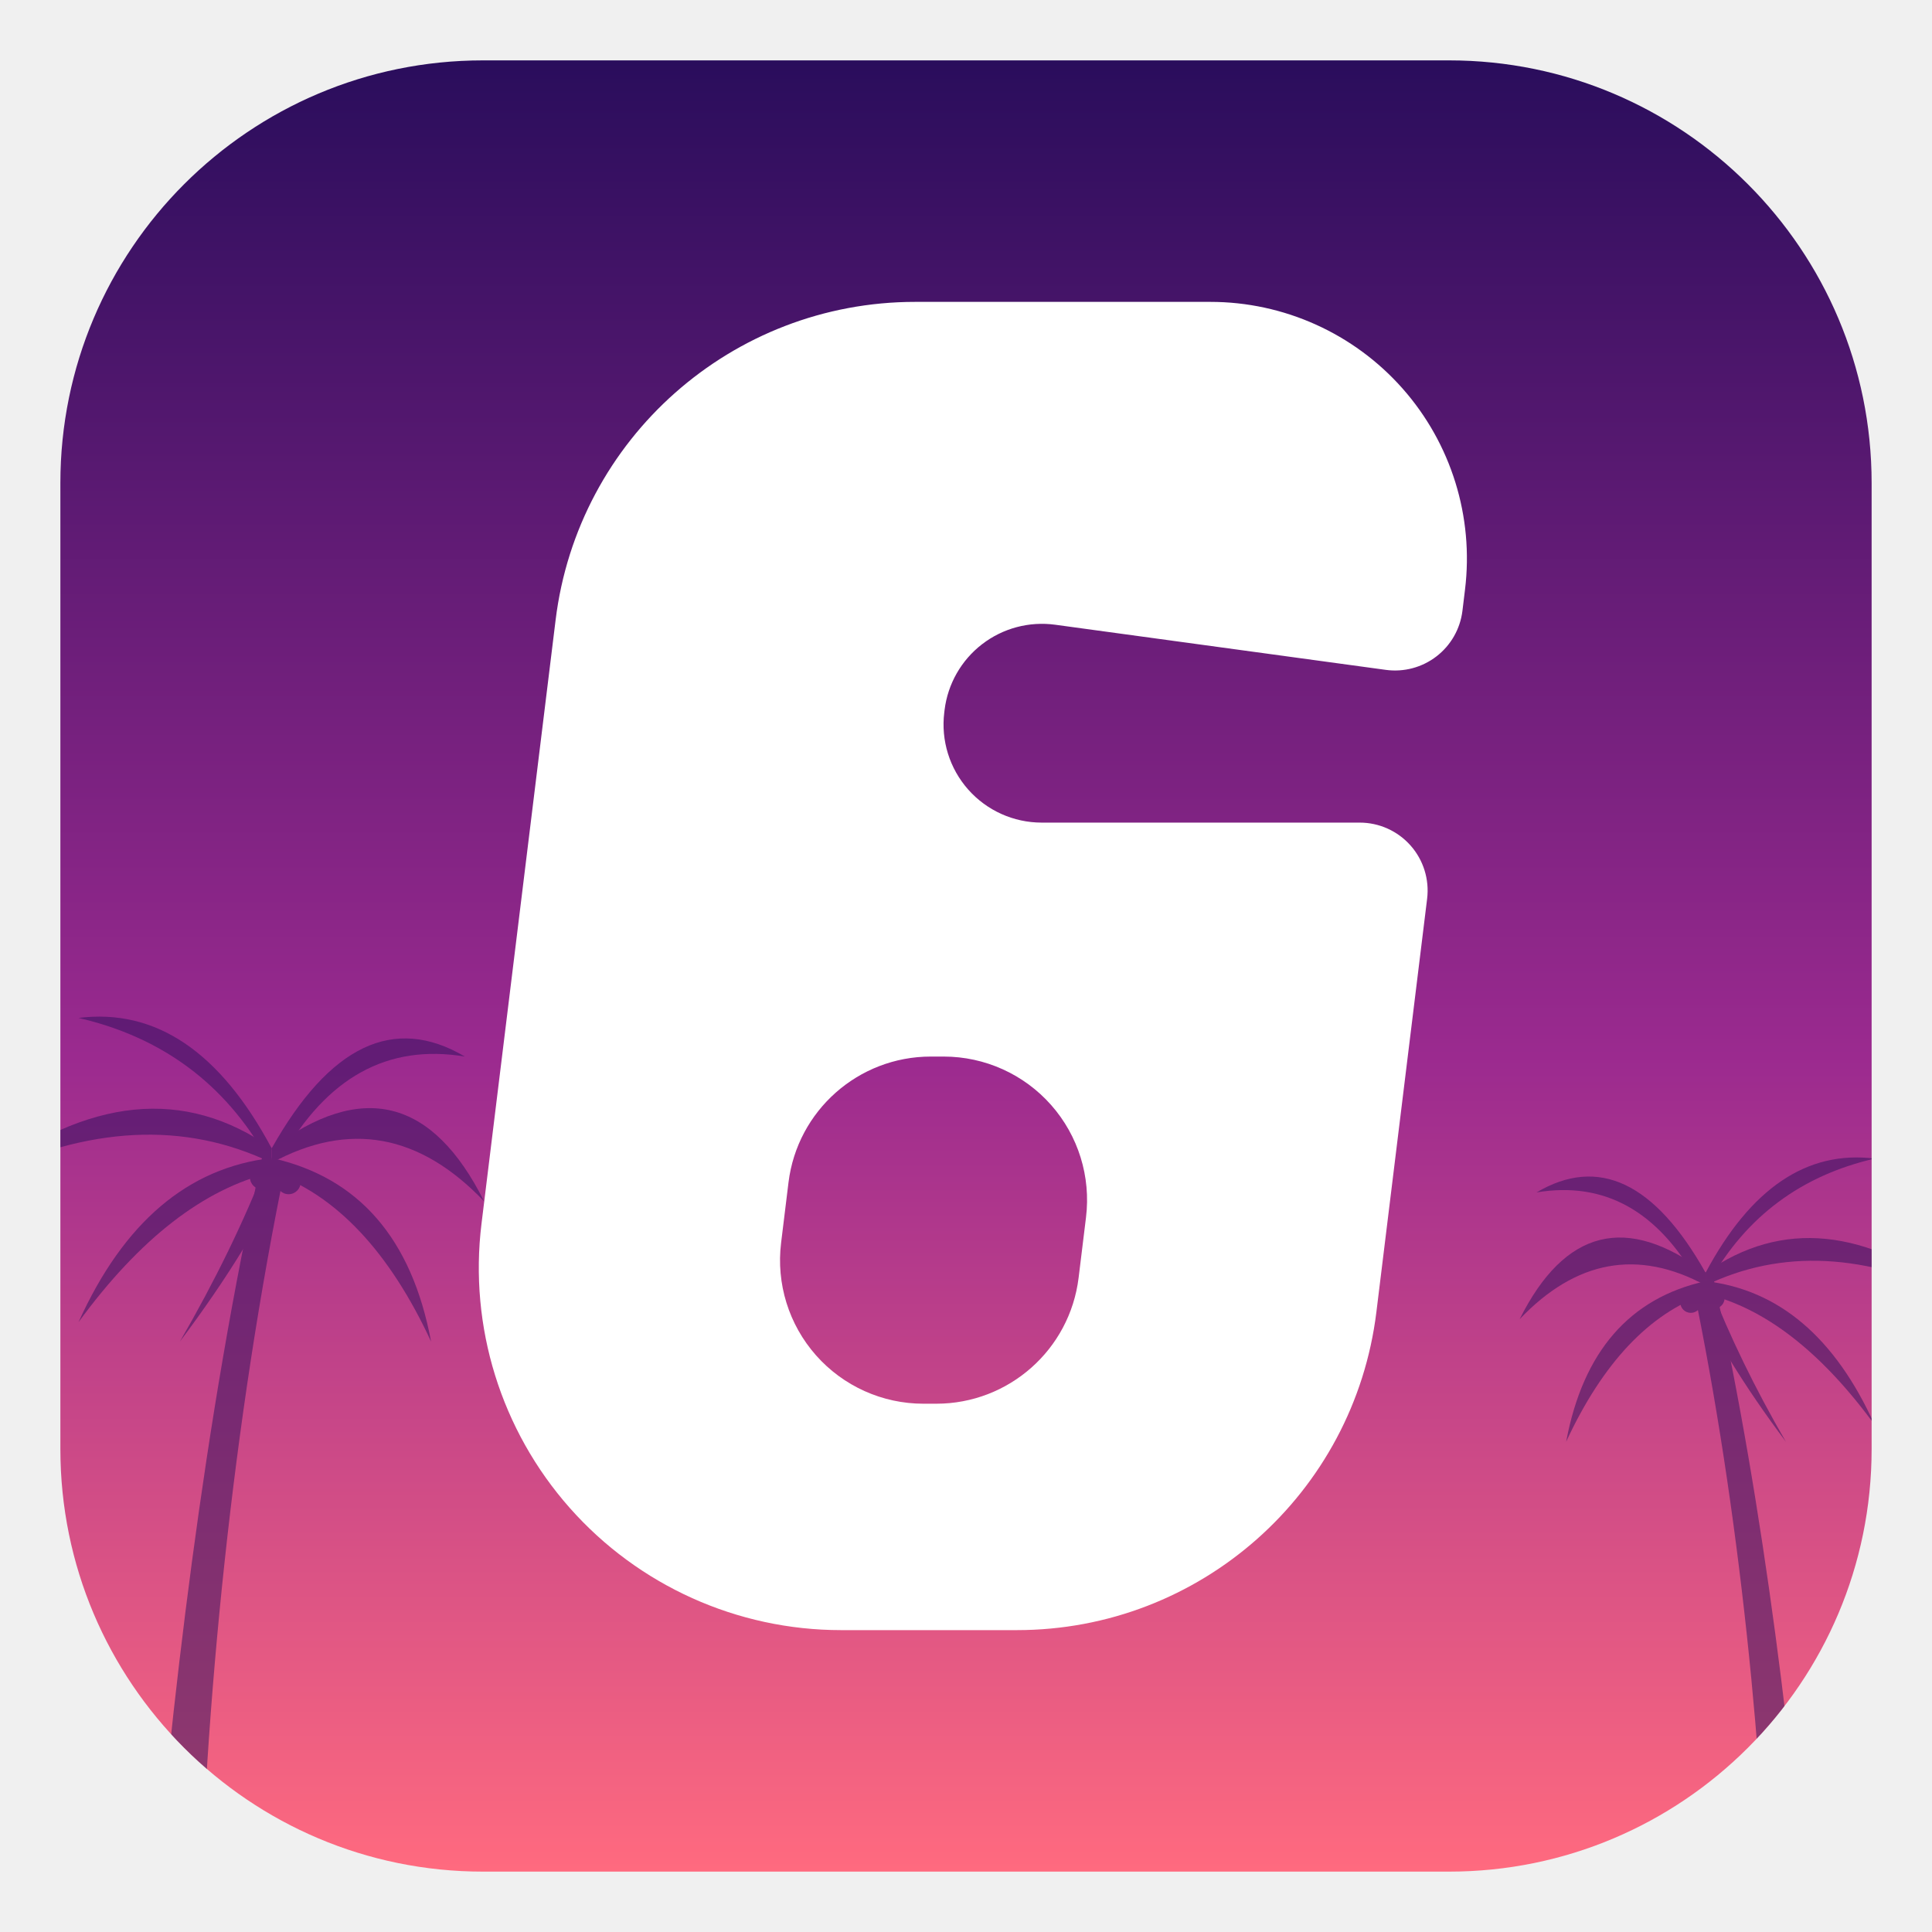
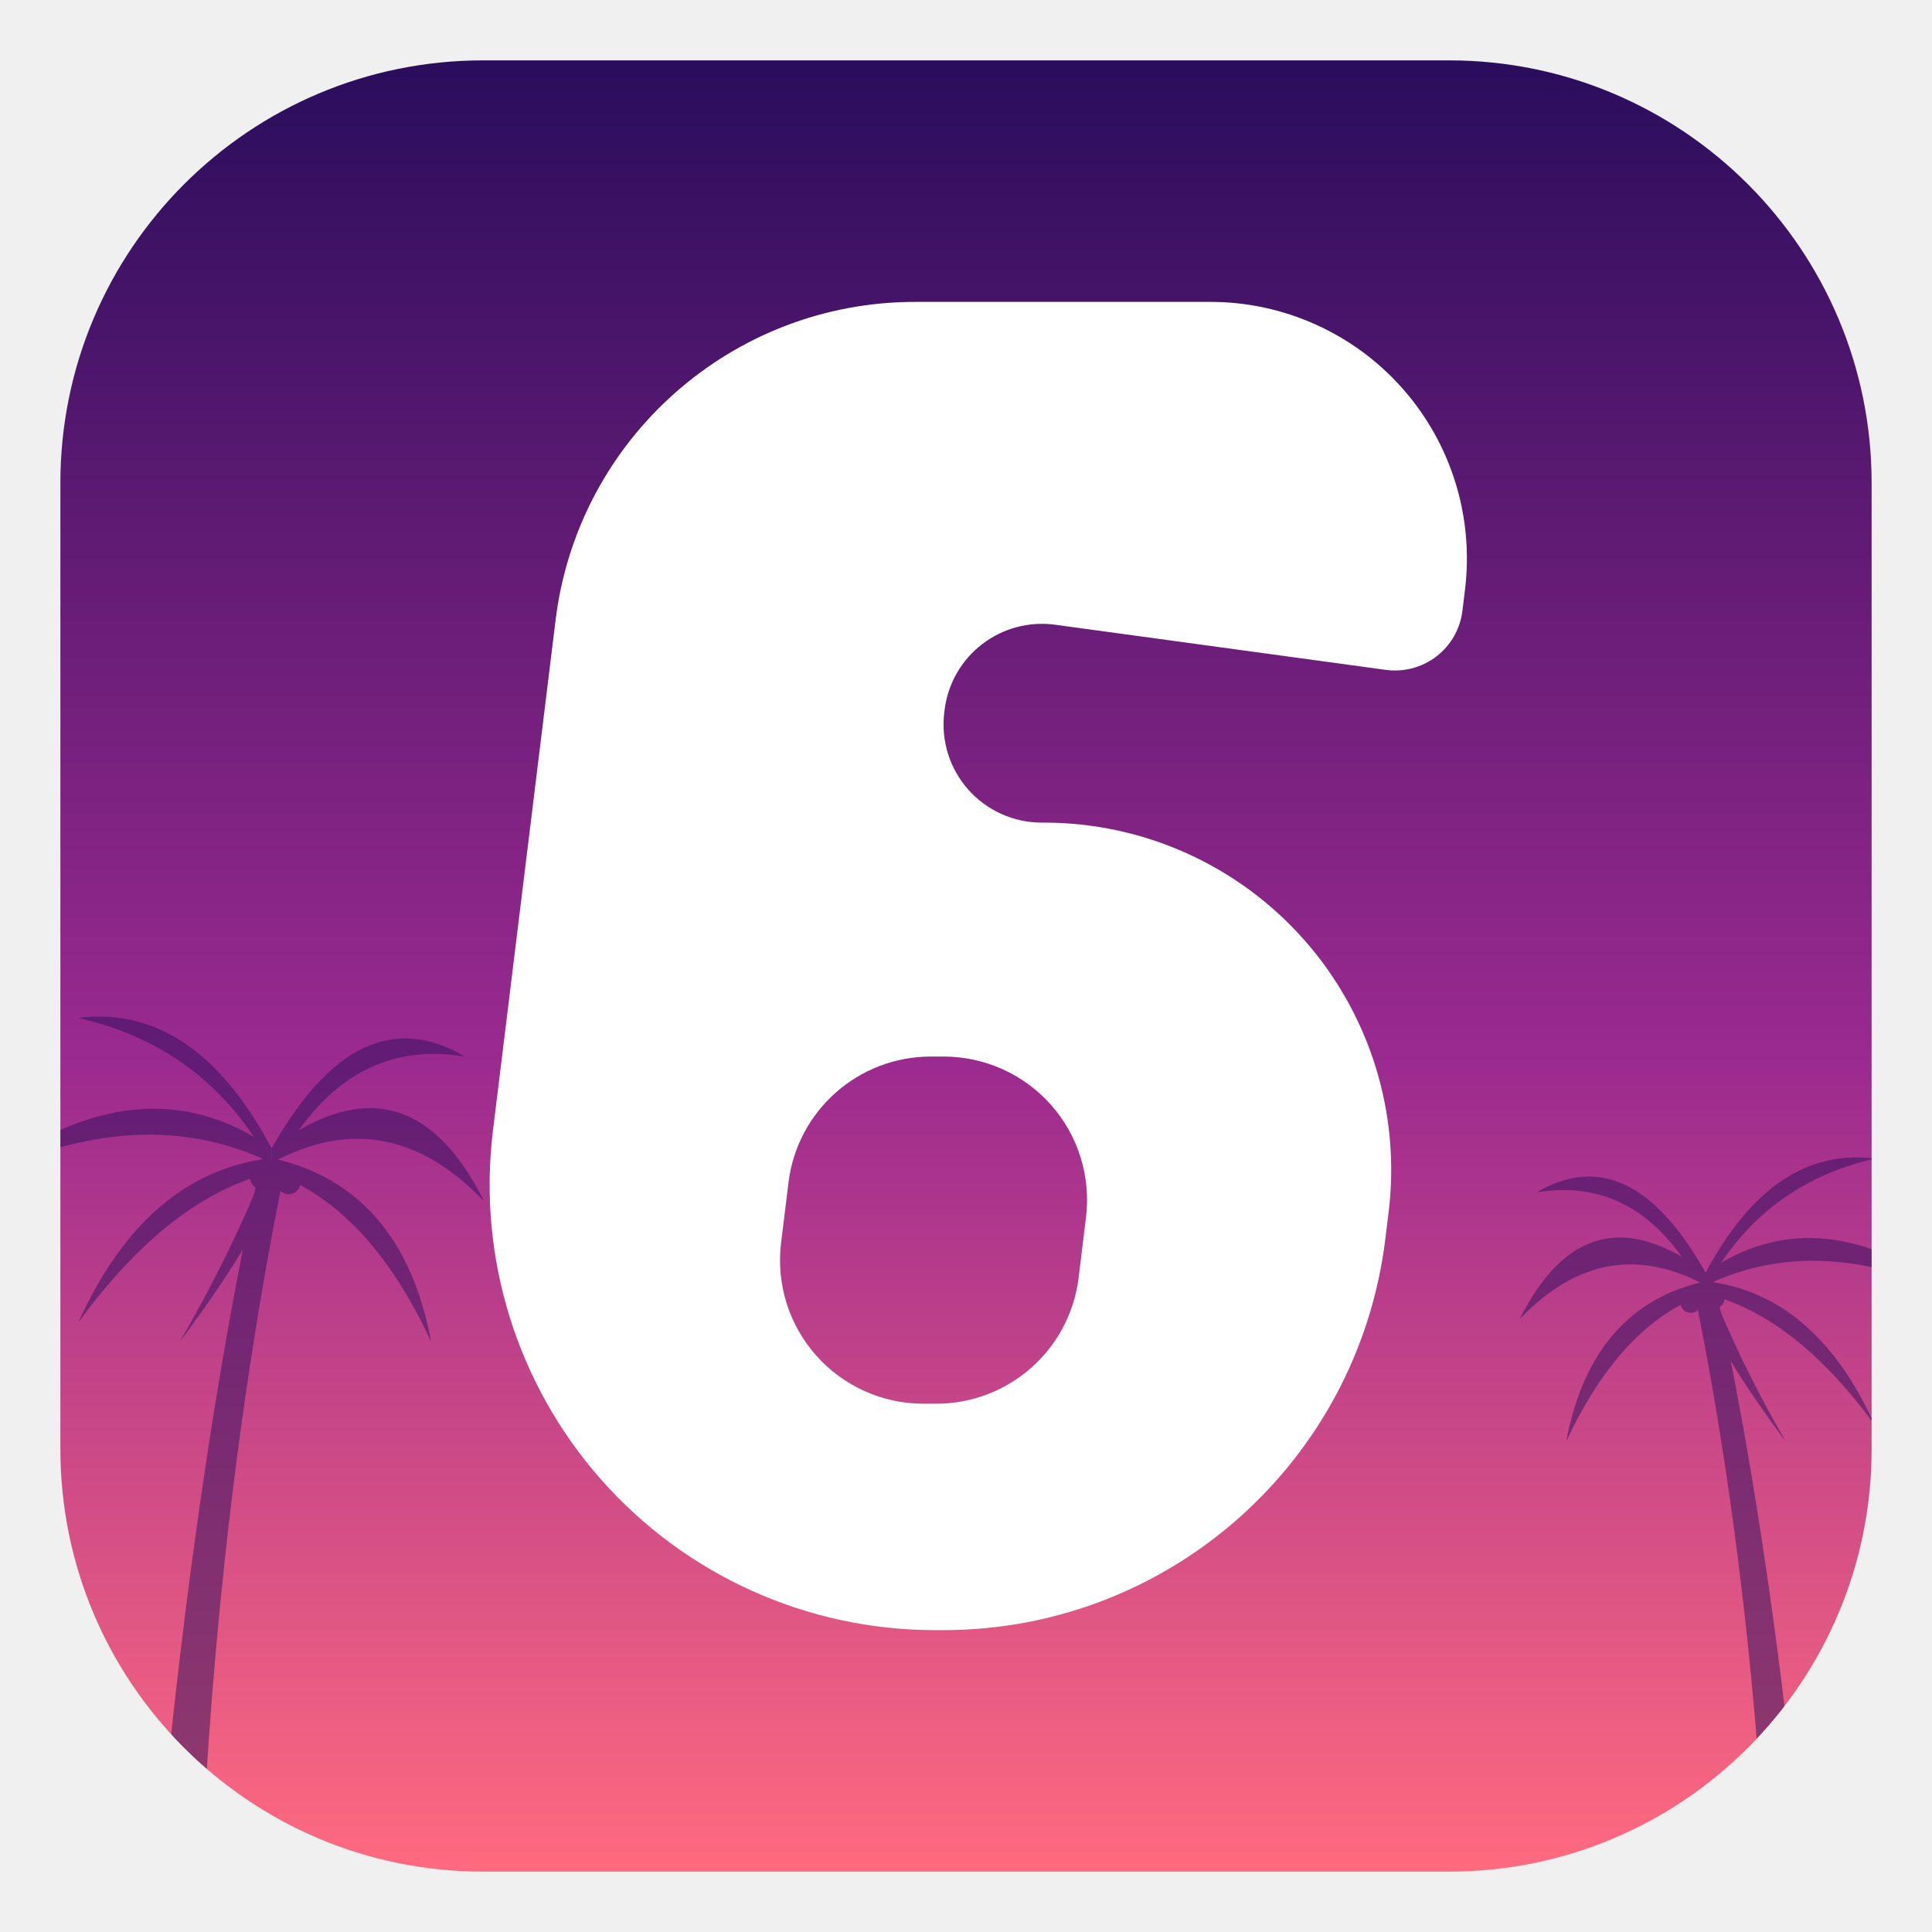
<svg xmlns="http://www.w3.org/2000/svg" viewBox="0 0 128 128">
  <defs>
    <linearGradient id="sunset" x1="0" y1="0" x2="0" y2="1">
      <stop offset="0" stop-color="#2a0d5c" />
      <stop offset="0.55" stop-color="#9b2a8f" />
      <stop offset="1" stop-color="#ff6a7f" />
    </linearGradient>
    <clipPath id="tile">
      <rect x="4" y="4" width="120" height="120" rx="28" />
    </clipPath>
    <g id="palm">
      <path d="M100 420C108 320 122 200 146 92L156 94C134 200 122 320 120 420Z" />
      <path d="M150 88Q96 50 30 100Q96 68 150 94Z" />
      <path d="M150 92Q98 98 70 160Q108 108 150 98Z" />
      <path d="M150 88Q206 46 238 110Q198 68 150 94Z" />
      <path d="M150 92Q204 104 216 168Q190 112 150 98Z" />
      <path d="M150 88Q118 28 70 34Q122 46 148 92Z" />
      <path d="M150 88Q186 24 230 50Q182 42 154 92Z" />
      <path d="M148 94Q134 130 112 168Q142 128 156 96Z" />
      <circle cx="146" cy="100" r="5" />
      <circle cx="157" cy="102" r="5" />
    </g>
  </defs>
  <rect x="4" y="4" width="120" height="120" rx="28" fill="url(#sunset)" />
  <g clip-path="url(#tile)" fill="#2a0d5c" opacity="0.5">
    <use href="#palm" transform="translate(-6 62) scale(0.16)" />
    <use href="#palm" transform="translate(134 72) scale(-0.14 0.14)" />
  </g>
-   <path fill="#ffffff" fill-rule="evenodd" d="M60.64 20L80.19 20A17 17 0 0 1 97.06 39.07L96.89 40.47A4.5 4.5 0 0 1 91.81 44.38L69.91 41.39A6.5 6.5 0 0 0 62.58 47.04L62.56 47.21A6.5 6.5 0 0 0 69.01 54.5L90.08 54.5A4.5 4.5 0 0 1 94.55 59.55L91.19 86.92A24 24 0 0 1 67.36 108L55.72 108A24 24 0 0 1 31.9 81.08L36.81 41.08A24 24 0 0 1 60.64 20ZM61.67 70L62.53 70A9.5 9.5 0 0 1 71.95 80.66L71.46 84.66A9.5 9.5 0 0 1 62.03 93L61.18 93A9.5 9.5 0 0 1 51.75 82.34L52.24 78.34A9.5 9.5 0 0 1 61.67 70Z" />
+   <path fill="#ffffff" fill-rule="evenodd" d="M60.64 20L80.19 20A17 17 0 0 1 97.06 39.07L96.89 40.47A4.5 4.5 0 0 1 91.81 44.38L69.91 41.39A6.5 6.5 0 0 0 62.58 47.04L62.56 47.21A6.5 6.5 0 0 0 69.01 54.5L69.17 54.5A23 23 0 0 1 92 80.3L91.78 82.1A29.5 29.5 0 0 1 62.5 108L61.94 108A29.5 29.5 0 0 1 32.66 74.9L36.81 41.08A24 24 0 0 1 60.64 20ZM61.67 70L62.53 70A9.5 9.5 0 0 1 71.95 80.66L71.46 84.66A9.5 9.5 0 0 1 62.03 93L61.18 93A9.5 9.5 0 0 1 51.75 82.34L52.24 78.34A9.5 9.5 0 0 1 61.67 70Z" />
</svg>
